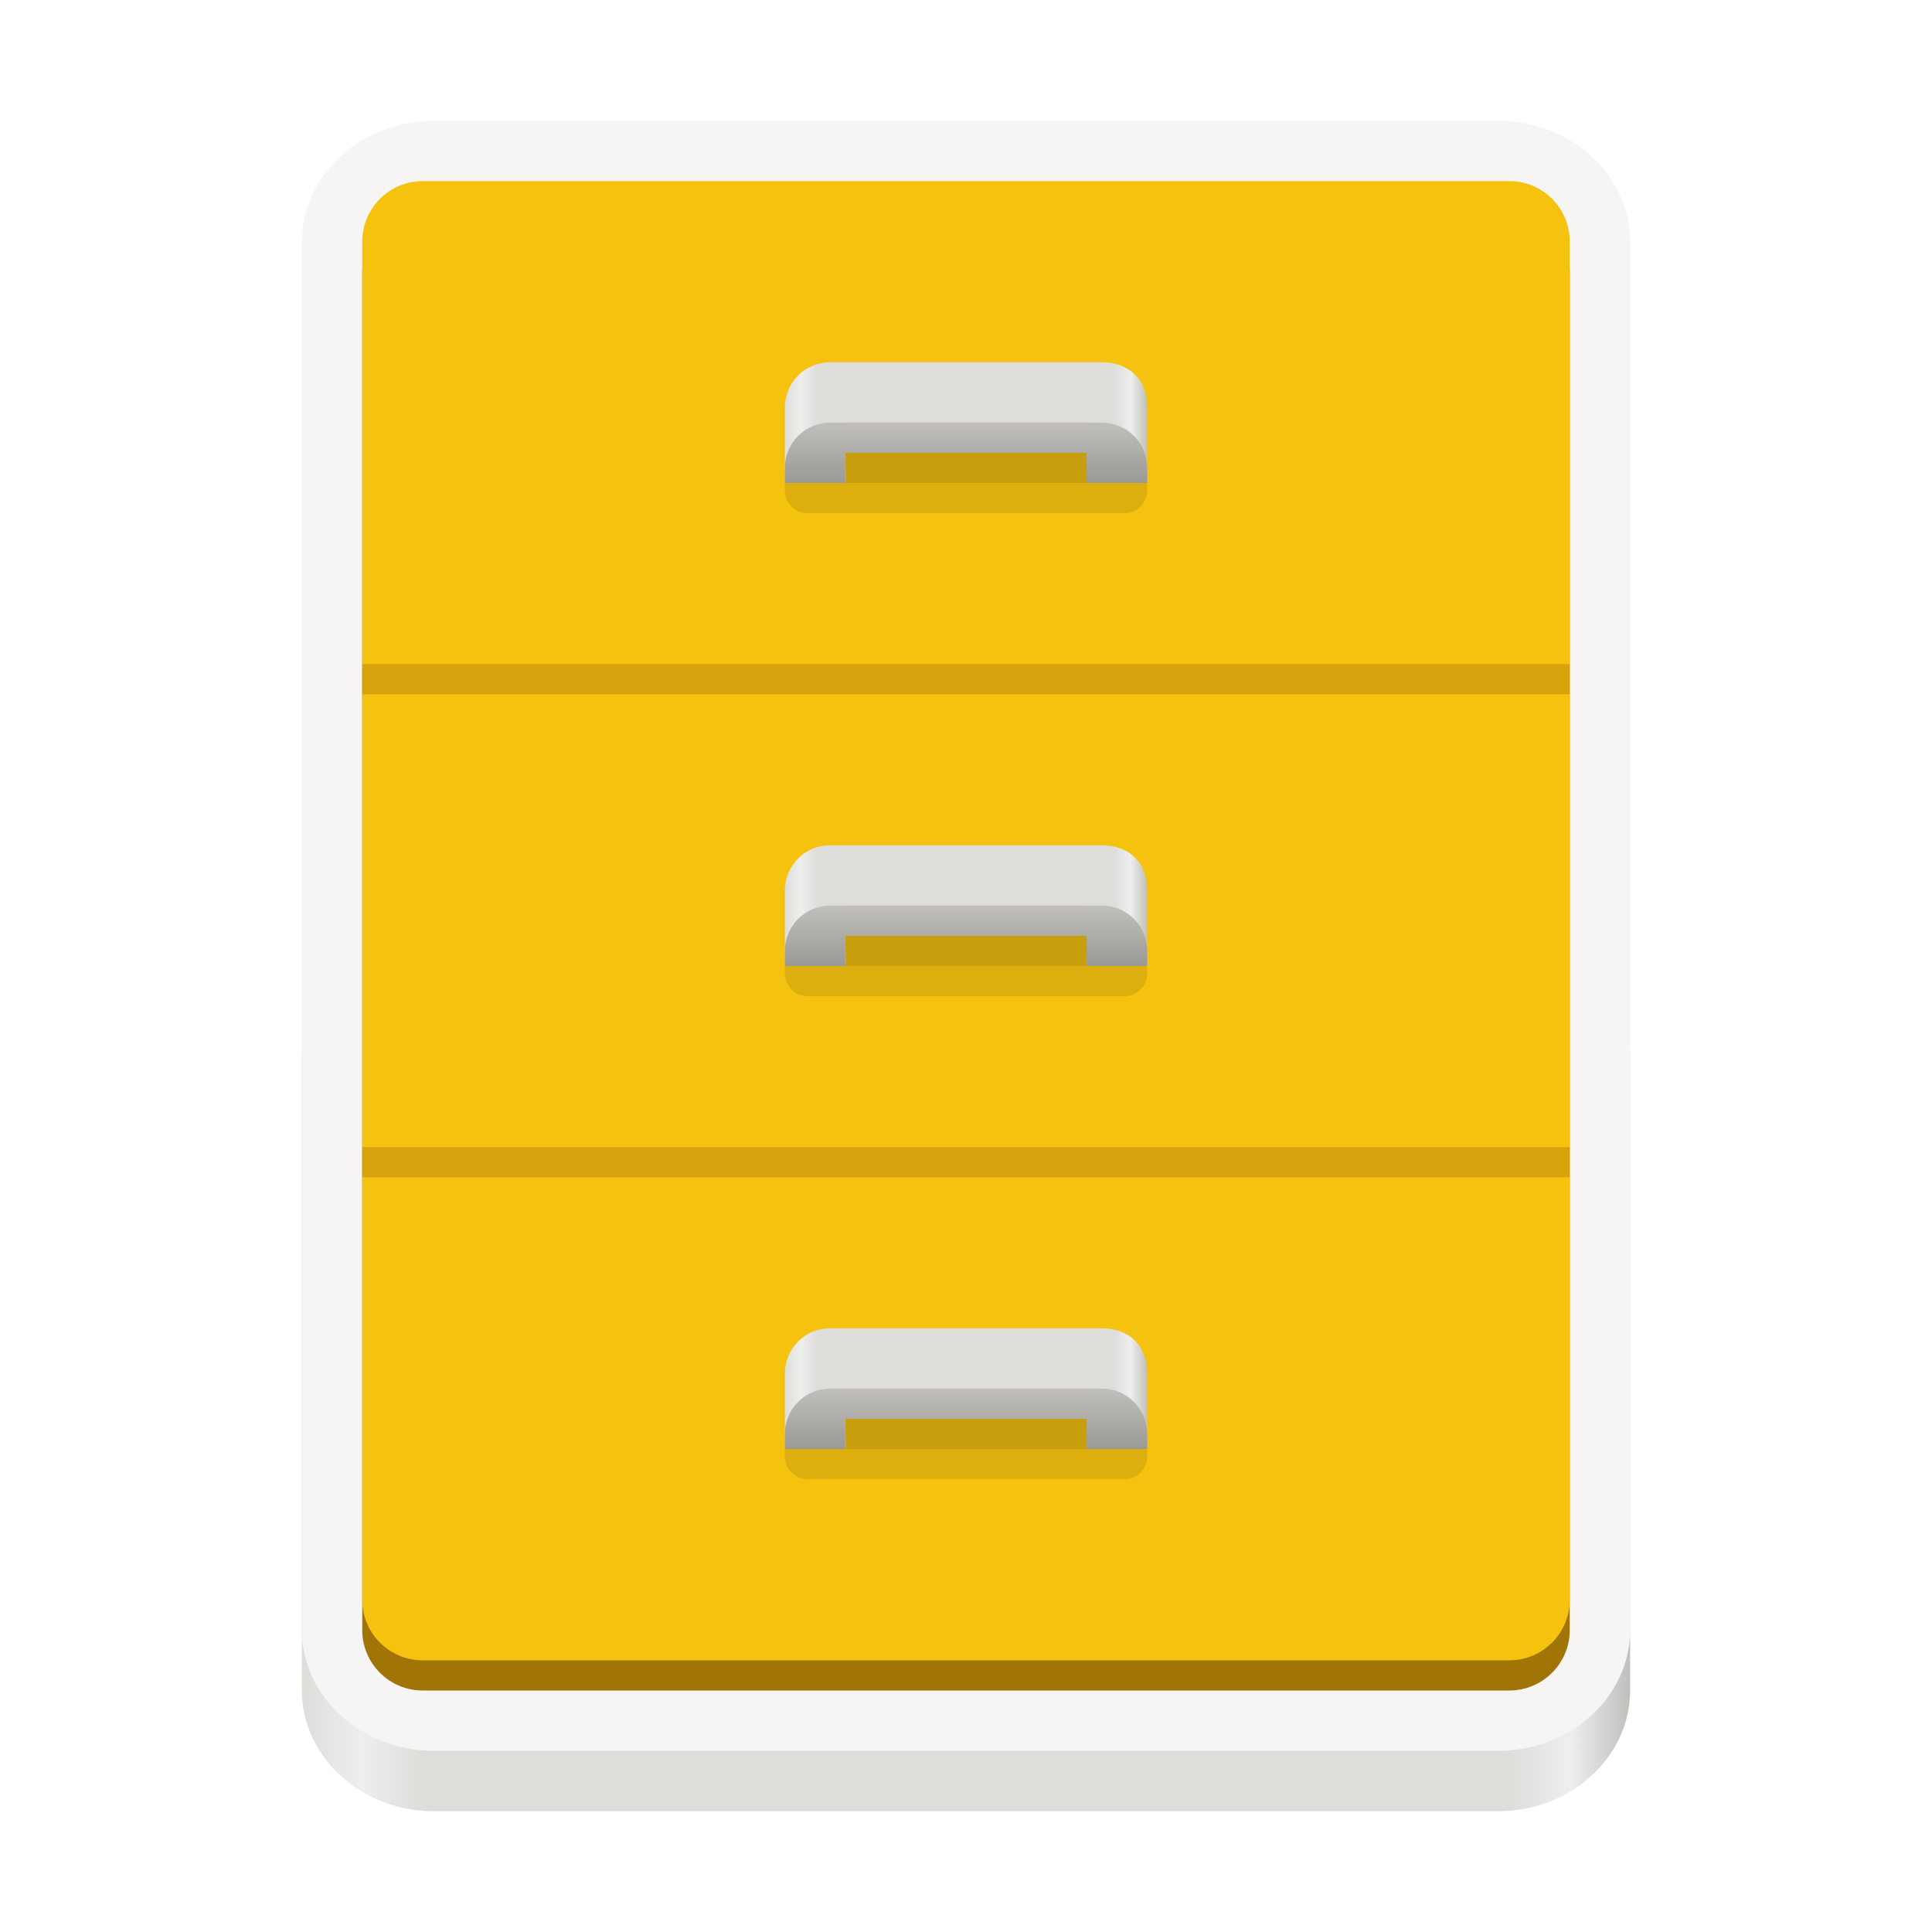
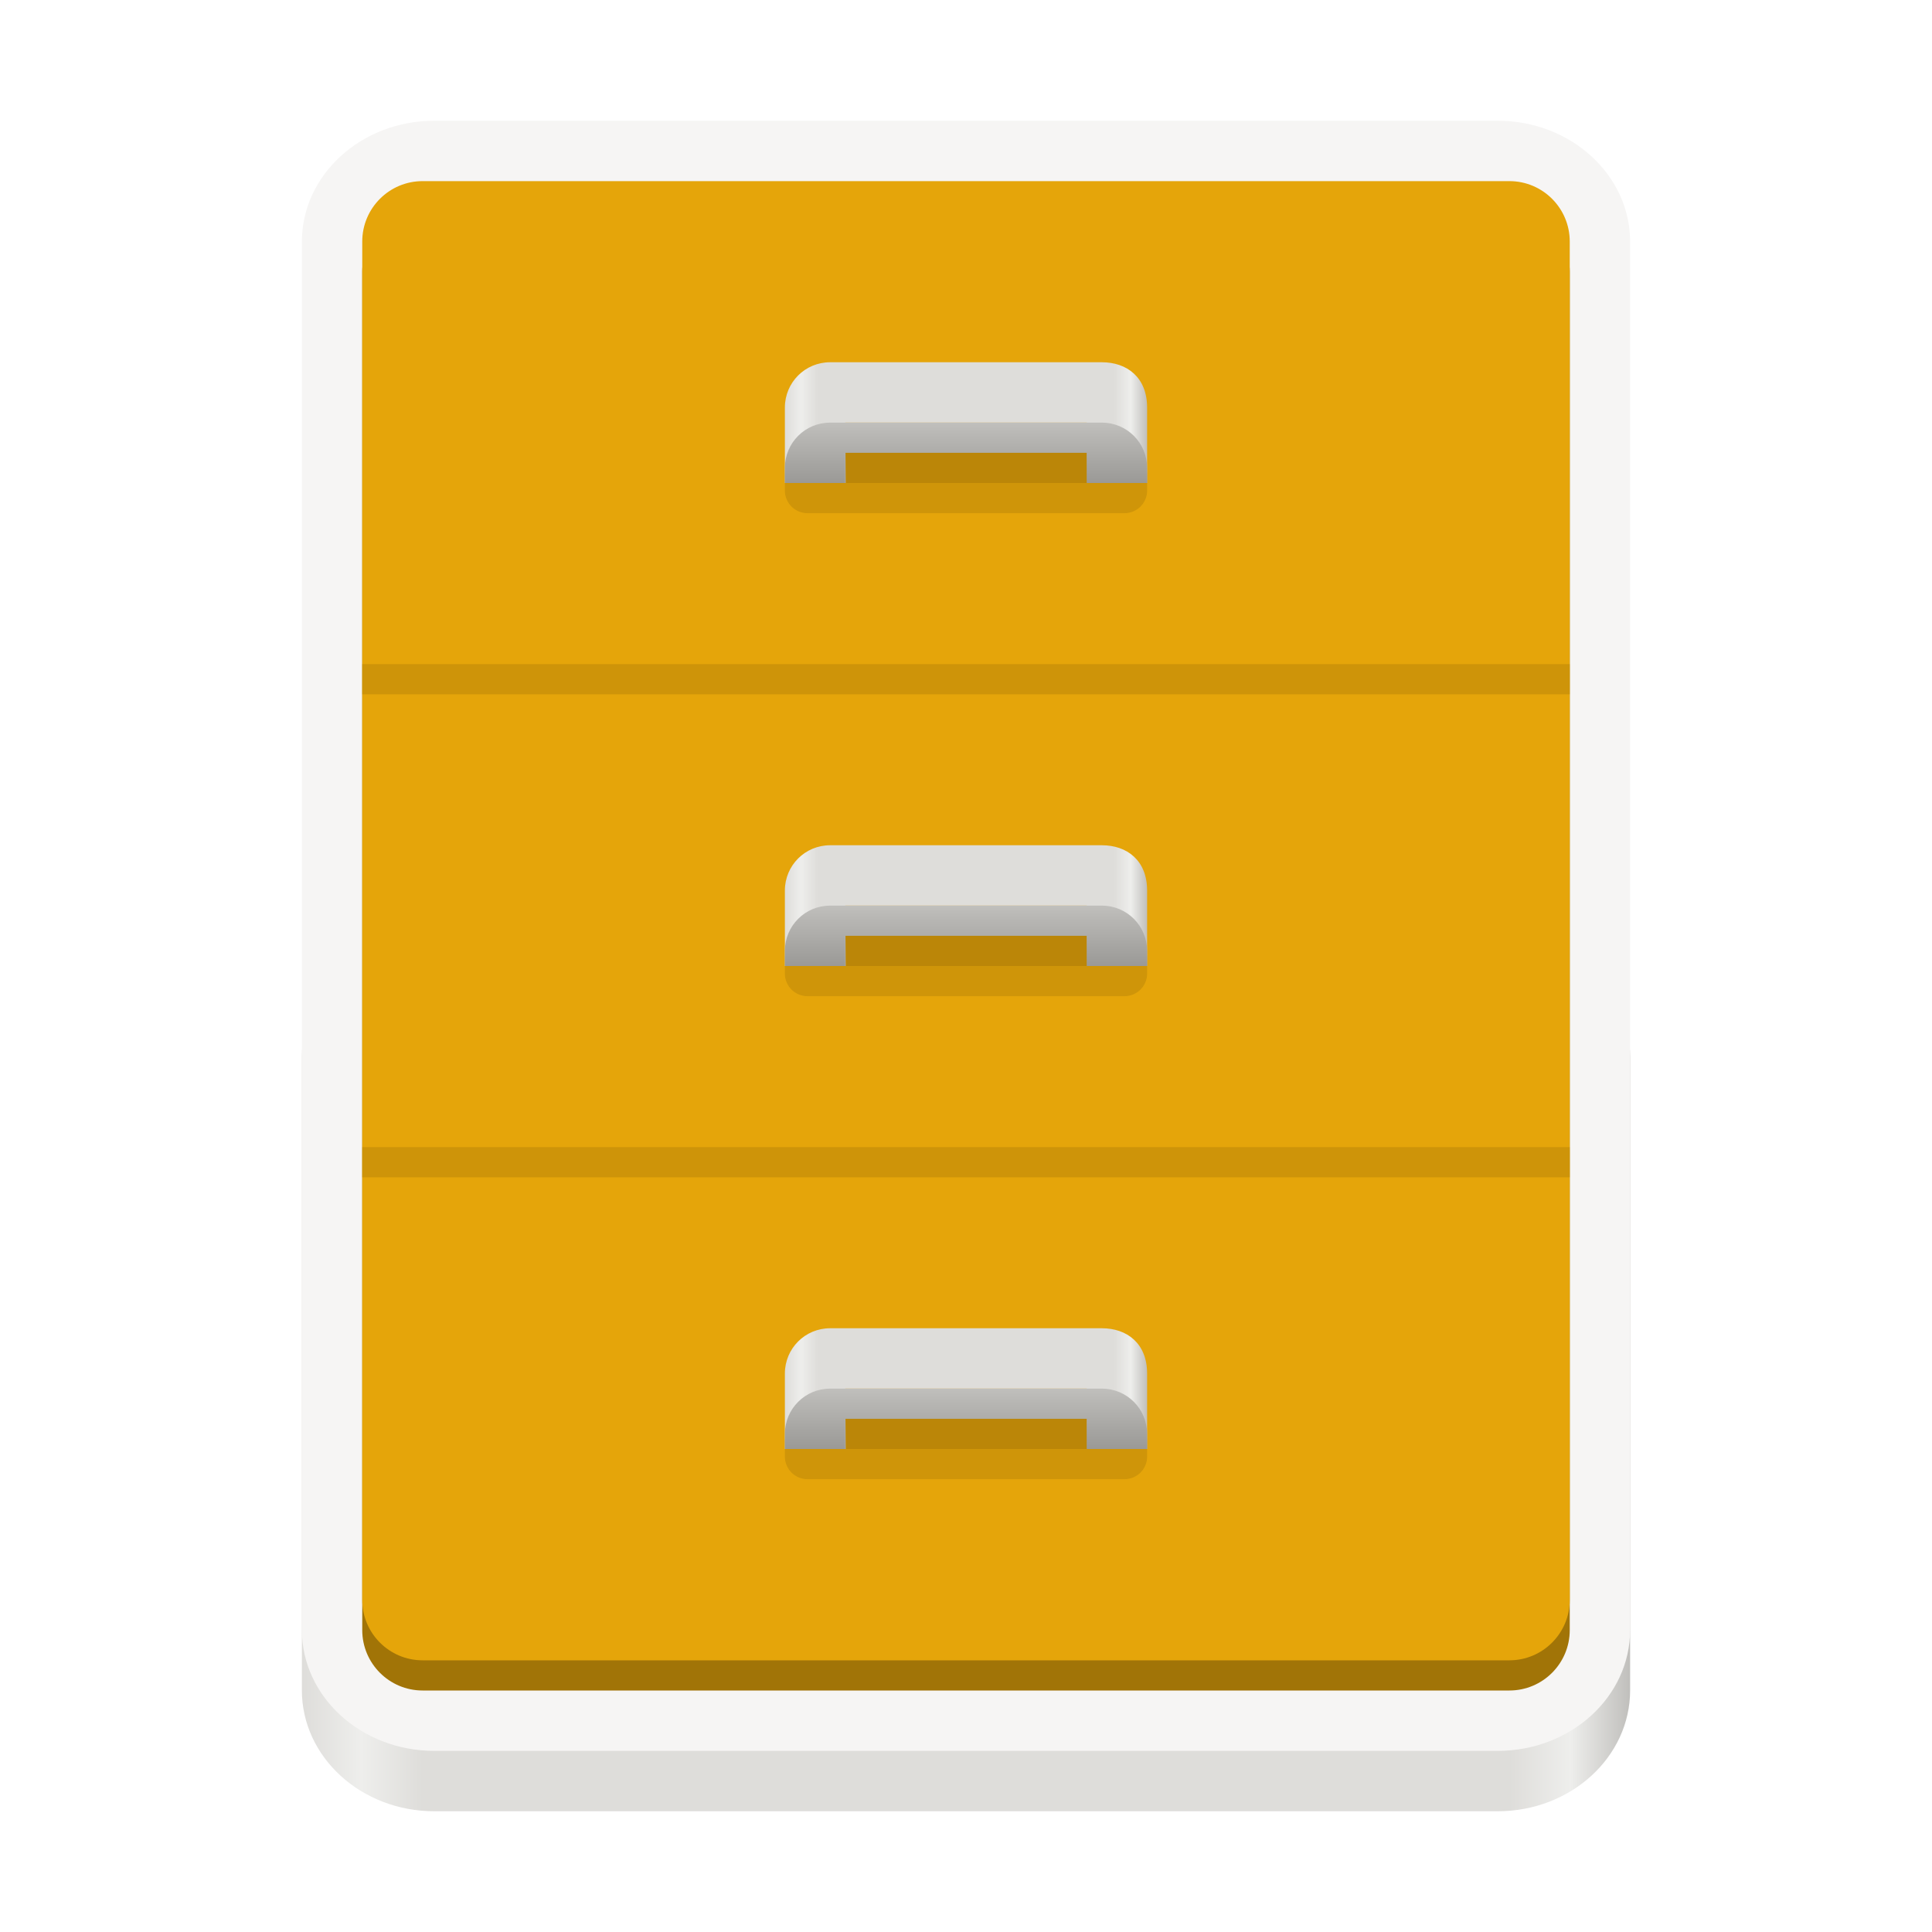
<svg xmlns="http://www.w3.org/2000/svg" xmlns:xlink="http://www.w3.org/1999/xlink" viewBox="0 0 128 128" style="display:inline;enable-background:new" version="1.0" id="svg11300" height="128" width="128">
  <defs id="defs3">
    <linearGradient id="linearGradient1245">
      <stop id="stop1241" offset="0" style="stop-color:#9a9996;stop-opacity:1" />
      <stop id="stop1243" offset="1" style="stop-color:#c0bfbc;stop-opacity:1" />
    </linearGradient>
    <linearGradient id="linearGradient1697">
      <stop style="stop-color:#deddda;stop-opacity:1" offset="0" id="stop1685" />
      <stop id="stop1687" offset="0.045" style="stop-color:#eeeeec;stop-opacity:1" />
      <stop style="stop-color:#deddda;stop-opacity:1" offset="0.091" id="stop1689" />
      <stop id="stop1691" offset="0.909" style="stop-color:#deddda;stop-opacity:1" />
      <stop style="stop-color:#eeeeec;stop-opacity:1" offset="0.955" id="stop1693" />
      <stop style="stop-color:#c0bfbc;stop-opacity:1" offset="1" id="stop1695" />
    </linearGradient>
    <linearGradient gradientUnits="userSpaceOnUse" y2="238" x2="108" y1="238" x1="20" id="linearGradient1049" xlink:href="#linearGradient1697" />
    <linearGradient y2="238" x2="74" y1="238" x1="50" gradientTransform="translate(2,-22)" gradientUnits="userSpaceOnUse" id="linearGradient1185" xlink:href="#linearGradient1697" />
    <linearGradient y2="200" x2="65" y1="204" x1="65" gradientUnits="userSpaceOnUse" id="linearGradient1348" xlink:href="#linearGradient1245" />
  </defs>
  <g transform="translate(0,-172)" style="display:inline" id="layer1">
    <g style="display:inline" id="layer9">
      <g transform="matrix(0.25,0,0,-0.25,-6,217)" id="g15447-1" />
      <g id="g1207">
        <rect ry="8.018" rx="8.773" y="234" x="20" height="58" width="88" id="rect1041" style="opacity:1;vector-effect:none;fill:url(#linearGradient1049);fill-opacity:1;stroke:none;stroke-width:0.012px;stroke-linecap:butt;stroke-linejoin:miter;stroke-miterlimit:4;stroke-dasharray:none;stroke-dashoffset:0;stroke-opacity:1;marker:none;marker-start:none;marker-mid:none;marker-end:none;paint-order:normal" />
        <rect style="opacity:1;vector-effect:none;fill:#f6f5f4;fill-opacity:1;stroke:none;stroke-width:0.012px;stroke-linecap:butt;stroke-linejoin:miter;stroke-miterlimit:4;stroke-dasharray:none;stroke-dashoffset:0;stroke-opacity:1;marker:none;marker-start:none;marker-mid:none;marker-end:none;paint-order:normal" id="rect15435-6" width="88" height="108" x="20" y="180" rx="8.773" ry="8.018" />
        <rect ry="4.002" rx="4" y="186" x="24" height="98" width="80" id="rect1167" style="display:inline;opacity:1;vector-effect:none;fill:#a17407;fill-opacity:1;stroke:none;stroke-width:0.012px;stroke-linecap:butt;stroke-linejoin:miter;stroke-miterlimit:4;stroke-dasharray:none;stroke-dashoffset:0;stroke-opacity:1;marker:none;marker-start:none;marker-mid:none;marker-end:none;paint-order:normal;enable-background:new" />
-         <rect style="display:inline;opacity:1;vector-effect:none;fill:#f5c20f;fill-opacity:1;stroke:none;stroke-width:0.012px;stroke-linecap:butt;stroke-linejoin:miter;stroke-miterlimit:4;stroke-dasharray:none;stroke-dashoffset:0;stroke-opacity:1;marker:none;marker-start:none;marker-mid:none;marker-end:none;paint-order:normal;enable-background:new" id="rect15441-8" width="80" height="98" x="24" y="184" rx="4" ry="4.002" />
-         <rect style="display:inline;opacity:1;vector-effect:none;fill:#c38d09;fill-opacity:0.6;stroke:none;stroke-width:0.012px;stroke-linecap:butt;stroke-linejoin:miter;stroke-miterlimit:4;stroke-dasharray:none;stroke-dashoffset:0;stroke-opacity:1;marker:none;marker-start:none;marker-mid:none;marker-end:none;paint-order:normal;enable-background:new" id="rect15443-6" width="80" height="2" x="24" y="216" rx="0" ry="0" />
-         <rect style="display:inline;opacity:1;vector-effect:none;fill:#c38d09;fill-opacity:0.6;stroke:none;stroke-width:0.012px;stroke-linecap:butt;stroke-linejoin:miter;stroke-miterlimit:4;stroke-dasharray:none;stroke-dashoffset:0;stroke-opacity:1;marker:none;marker-start:none;marker-mid:none;marker-end:none;paint-order:normal;enable-background:new" id="rect15461-2" width="80" height="2" x="24" y="248" rx="0" ry="0" />
+         <rect style="display:inline;opacity:1;vector-effect:none;fill:#e5a50a;fill-opacity:1;stroke:none;stroke-width:0.012px;stroke-linecap:butt;stroke-linejoin:miter;stroke-miterlimit:4;stroke-dasharray:none;stroke-dashoffset:0;stroke-opacity:1;marker:none;marker-start:none;marker-mid:none;marker-end:none;paint-order:normal;enable-background:new" id="rect15441-8" width="80" height="98" x="24" y="184" rx="4" ry="4.002" />
+         <rect style="display:inline;opacity:1;vector-effect:none;fill:#be8909;fill-opacity:0.6;stroke:none;stroke-width:0.012px;stroke-linecap:butt;stroke-linejoin:miter;stroke-miterlimit:4;stroke-dasharray:none;stroke-dashoffset:0;stroke-opacity:1;marker:none;marker-start:none;marker-mid:none;marker-end:none;paint-order:normal;enable-background:new" id="rect15443-6" width="80" height="2" x="24" y="216" rx="0" ry="0" />
+         <rect style="display:inline;opacity:1;vector-effect:none;fill:#be8909;fill-opacity:0.6;stroke:none;stroke-width:0.012px;stroke-linecap:butt;stroke-linejoin:miter;stroke-miterlimit:4;stroke-dasharray:none;stroke-dashoffset:0;stroke-opacity:1;marker:none;marker-start:none;marker-mid:none;marker-end:none;paint-order:normal;enable-background:new" id="rect15461-2" width="80" height="2" x="24" y="248" rx="0" ry="0" />
        <g id="g1088">
          <path id="path26035" d="m 55,196 h 18 c 1.662,0 3,1 3,3 v 5 H 72.031 L 72,200 H 56 l 0.031,4 H 52 v -5 c 0,-1.662 1.338,-3 3,-3 z" style="opacity:1;vector-effect:none;fill:url(#linearGradient1185);fill-opacity:1;stroke:none;stroke-width:0.012px;stroke-linecap:butt;stroke-linejoin:miter;stroke-miterlimit:4;stroke-dasharray:none;stroke-dashoffset:0;stroke-opacity:1;marker:none;marker-start:none;marker-mid:none;marker-end:none;paint-order:normal" />
          <rect style="opacity:0.1;fill:#000000;fill-opacity:1;stroke:none;stroke-width:4;stroke-linecap:butt;stroke-linejoin:miter;stroke-miterlimit:4;stroke-dasharray:none;stroke-dashoffset:0;stroke-opacity:1" id="rect1059" width="24" height="4" x="52" y="202" ry="1.5" />
          <path style="opacity:1;fill:url(#linearGradient1348);fill-opacity:1;stroke:none;stroke-width:4;stroke-linecap:butt;stroke-linejoin:miter;stroke-miterlimit:4;stroke-dasharray:none;stroke-dashoffset:0;stroke-opacity:1" d="m 55,200 c -1.662,0 -3,1.338 -3,3 v 1 h 4 v -2 h 16 v 2 h 4 v -1 c 0,-1.662 -1.338,-3 -3,-3 z" id="rect1061" />
          <rect y="202" x="56" height="2" width="16" id="rect1189" style="opacity:0.1;fill:#000000;fill-opacity:1;stroke:none;stroke-width:4;stroke-linecap:butt;stroke-linejoin:miter;stroke-miterlimit:4;stroke-dasharray:none;stroke-dashoffset:0;stroke-opacity:1" />
        </g>
        <use x="0" y="0" xlink:href="#g1088" id="use1090" transform="translate(0,32)" width="100%" height="100%" />
        <use height="100%" width="100%" transform="translate(0,64)" id="use1092" xlink:href="#g1088" y="0" x="0" />
      </g>
    </g>
  </g>
</svg>
